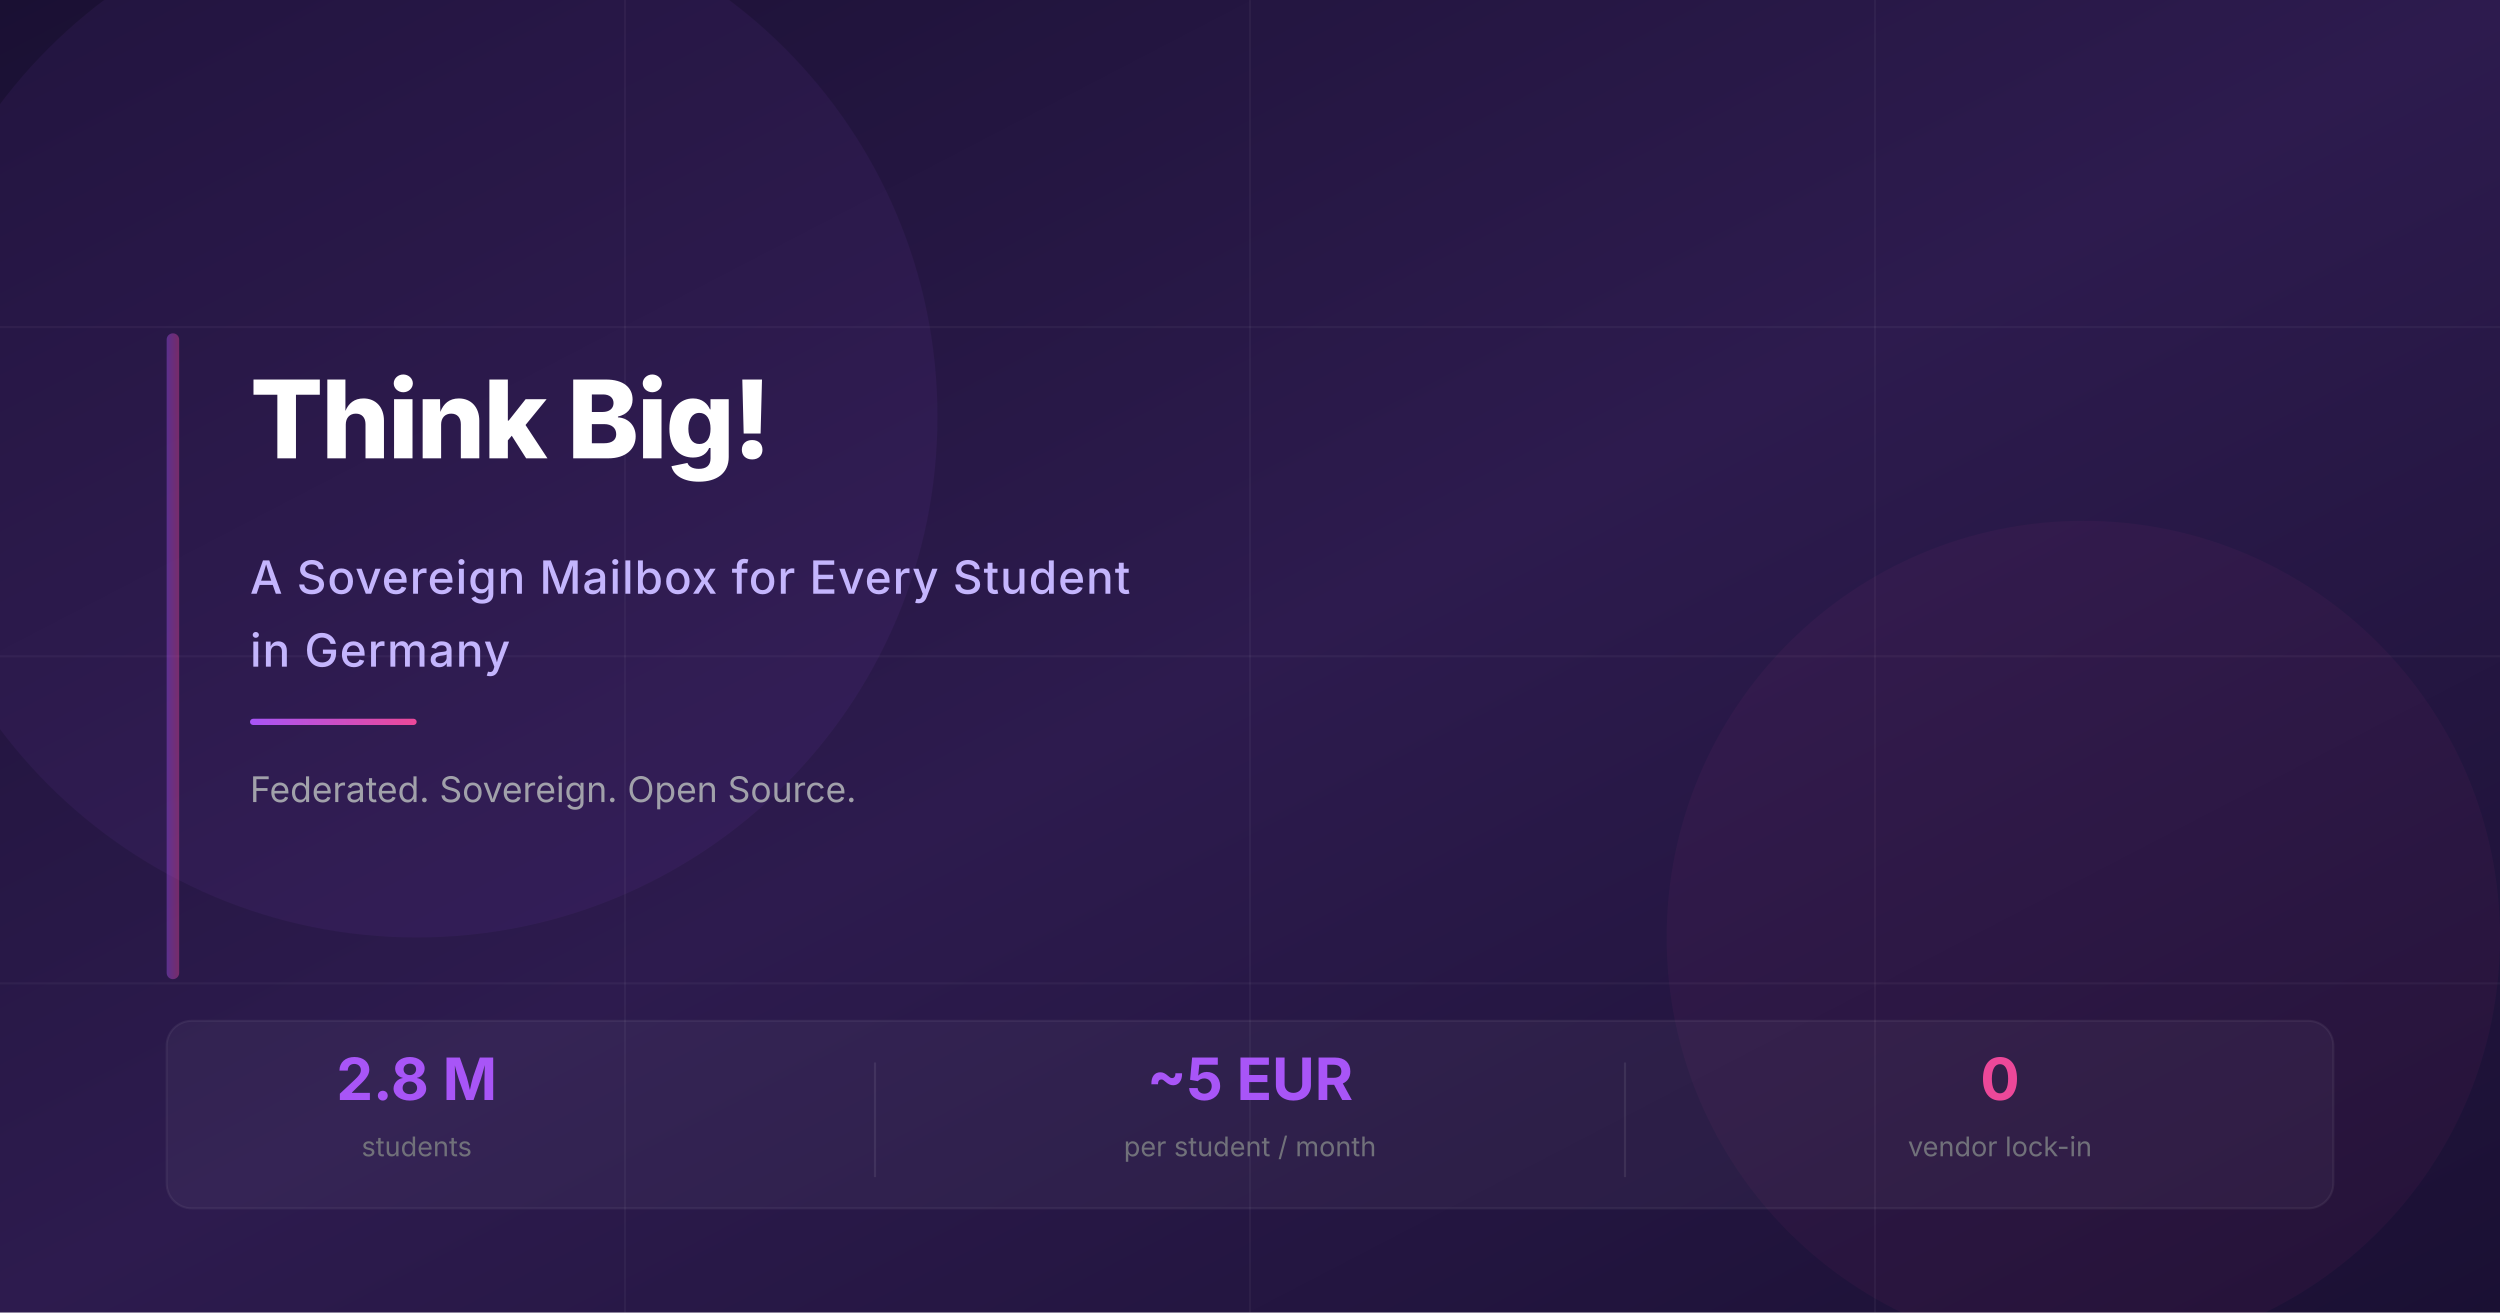
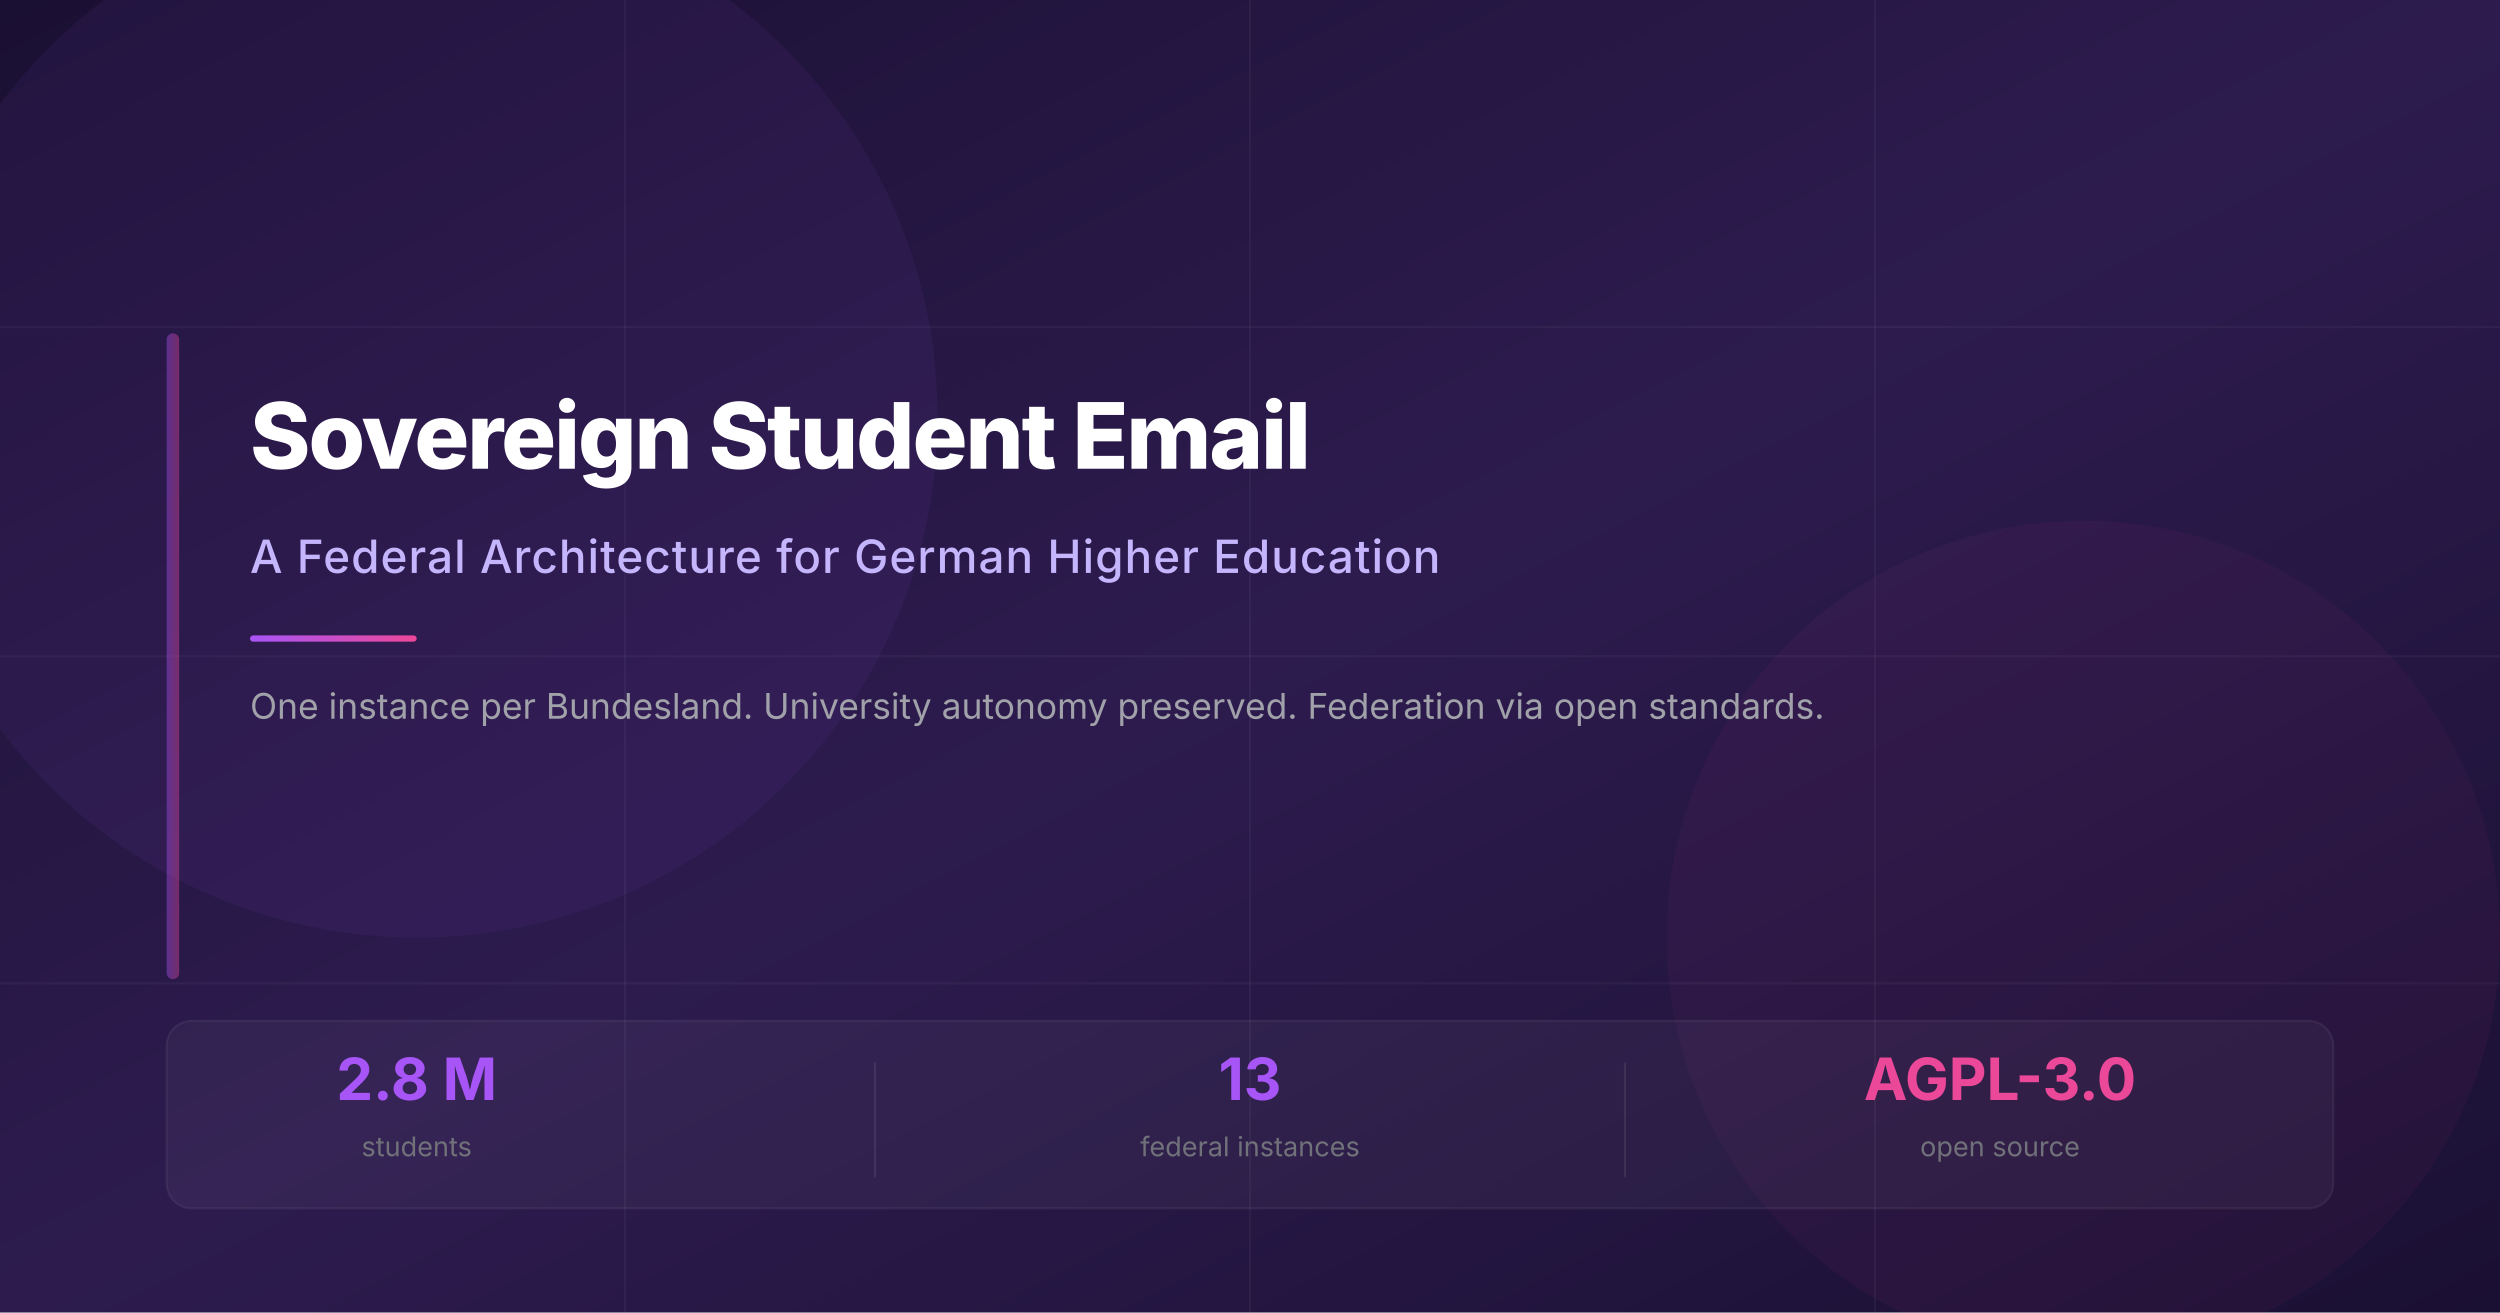
<svg xmlns="http://www.w3.org/2000/svg" viewBox="0 0 1200 630">
  <defs>
    <linearGradient id="bg" x1="0" y1="0" x2="1" y2="1">
      <stop offset="0%" stop-color="#1a1033" />
      <stop offset="50%" stop-color="#2d1b4e" />
      <stop offset="100%" stop-color="#1a1033" />
    </linearGradient>
    <linearGradient id="accent" x1="0" y1="0" x2="1" y2="0">
      <stop offset="0%" stop-color="#a855f7" />
      <stop offset="100%" stop-color="#ec4899" />
-     </linearGradient>
-     <linearGradient id="bar" x1="0" y1="0" x2="0" y2="1">
-       <stop offset="0%" stop-color="#a855f7" stop-opacity="0.15" />
-       <stop offset="100%" stop-color="#a855f7" stop-opacity="0" />
    </linearGradient>
  </defs>
  <rect width="1200" height="630" fill="url(#bg)" />
  <g stroke="#ffffff" stroke-opacity="0.04" stroke-width="1">
    <line x1="0" y1="157" x2="1200" y2="157" />
    <line x1="0" y1="315" x2="1200" y2="315" />
    <line x1="0" y1="472" x2="1200" y2="472" />
    <line x1="300" y1="0" x2="300" y2="630" />
    <line x1="600" y1="0" x2="600" y2="630" />
    <line x1="900" y1="0" x2="900" y2="630" />
  </g>
  <circle cx="200" cy="200" r="250" fill="#a855f7" opacity="0.06" />
  <circle cx="1000" cy="450" r="200" fill="#ec4899" opacity="0.05" />
  <rect x="80" y="160" width="6" height="310" rx="3" fill="url(#accent)" opacity="0.4" />
-   <text x="120" y="220" font-family="system-ui, -apple-system, sans-serif" font-size="52" font-weight="800" fill="#ffffff" letter-spacing="-1">
-     Think Big!
+   <text x="120" y="225" font-family="system-ui, -apple-system, sans-serif" font-size="44" font-weight="800" fill="#ffffff" letter-spacing="-1">
+     Sovereign Student Email
  </text>
-   <text x="120" y="285" font-family="system-ui, -apple-system, sans-serif" font-size="22" fill="#c4b5fd" font-weight="500" letter-spacing="0.5">
-     A Sovereign Mailbox for Every Student
+   <text x="120" y="275" font-family="system-ui, -apple-system, sans-serif" font-size="22" fill="#c4b5fd" font-weight="500" letter-spacing="0.5">
+     A Federal Architecture for German Higher Education
  </text>
-   <text x="120" y="320" font-family="system-ui, -apple-system, sans-serif" font-size="22" fill="#c4b5fd" font-weight="500" letter-spacing="0.5">
-     in Germany
-   </text>
-   <rect x="120" y="345" width="80" height="3" rx="1.5" fill="url(#accent)" />
-   <text x="120" y="385" font-family="system-ui, -apple-system, sans-serif" font-size="17" fill="#a1a1aa" font-weight="400">
-     Federated. Sovereign. Open Source.
+   <rect x="120" y="305" width="80" height="3" rx="1.5" fill="url(#accent)" />
+   <text x="120" y="345" font-family="system-ui, -apple-system, sans-serif" font-size="17" fill="#a1a1aa" font-weight="400">
+     One instance per Bundesland. University autonomy preserved. Federation via open standards.
  </text>
  <rect x="80" y="490" width="1040" height="90" rx="12" fill="#ffffff" fill-opacity="0.04" stroke="#ffffff" stroke-opacity="0.06" stroke-width="1" />
  <text x="200" y="528" font-family="system-ui, -apple-system, sans-serif" font-size="28" font-weight="700" fill="#a855f7" text-anchor="middle">2.8 M</text>
  <text x="200" y="555" font-family="system-ui, -apple-system, sans-serif" font-size="13" fill="#71717a" text-anchor="middle">students</text>
  <line x1="420" y1="510" x2="420" y2="565" stroke="#ffffff" stroke-opacity="0.08" stroke-width="1" />
-   <text x="600" y="528" font-family="system-ui, -apple-system, sans-serif" font-size="28" font-weight="700" fill="#a855f7" text-anchor="middle">~5 EUR</text>
-   <text x="600" y="555" font-family="system-ui, -apple-system, sans-serif" font-size="13" fill="#71717a" text-anchor="middle">per student / month</text>
+   <text x="600" y="528" font-family="system-ui, -apple-system, sans-serif" font-size="28" font-weight="700" fill="#a855f7" text-anchor="middle">13</text>
+   <text x="600" y="555" font-family="system-ui, -apple-system, sans-serif" font-size="13" fill="#71717a" text-anchor="middle">federal instances</text>
  <line x1="780" y1="510" x2="780" y2="565" stroke="#ffffff" stroke-opacity="0.08" stroke-width="1" />
-   <text x="960" y="528" font-family="system-ui, -apple-system, sans-serif" font-size="28" font-weight="700" fill="#ec4899" text-anchor="middle">0</text>
-   <text x="960" y="555" font-family="system-ui, -apple-system, sans-serif" font-size="13" fill="#71717a" text-anchor="middle">vendor lock-in</text>
+   <text x="960" y="528" font-family="system-ui, -apple-system, sans-serif" font-size="28" font-weight="700" fill="#ec4899" text-anchor="middle">AGPL-3.0</text>
+   <text x="960" y="555" font-family="system-ui, -apple-system, sans-serif" font-size="13" fill="#71717a" text-anchor="middle">open source</text>
</svg>
